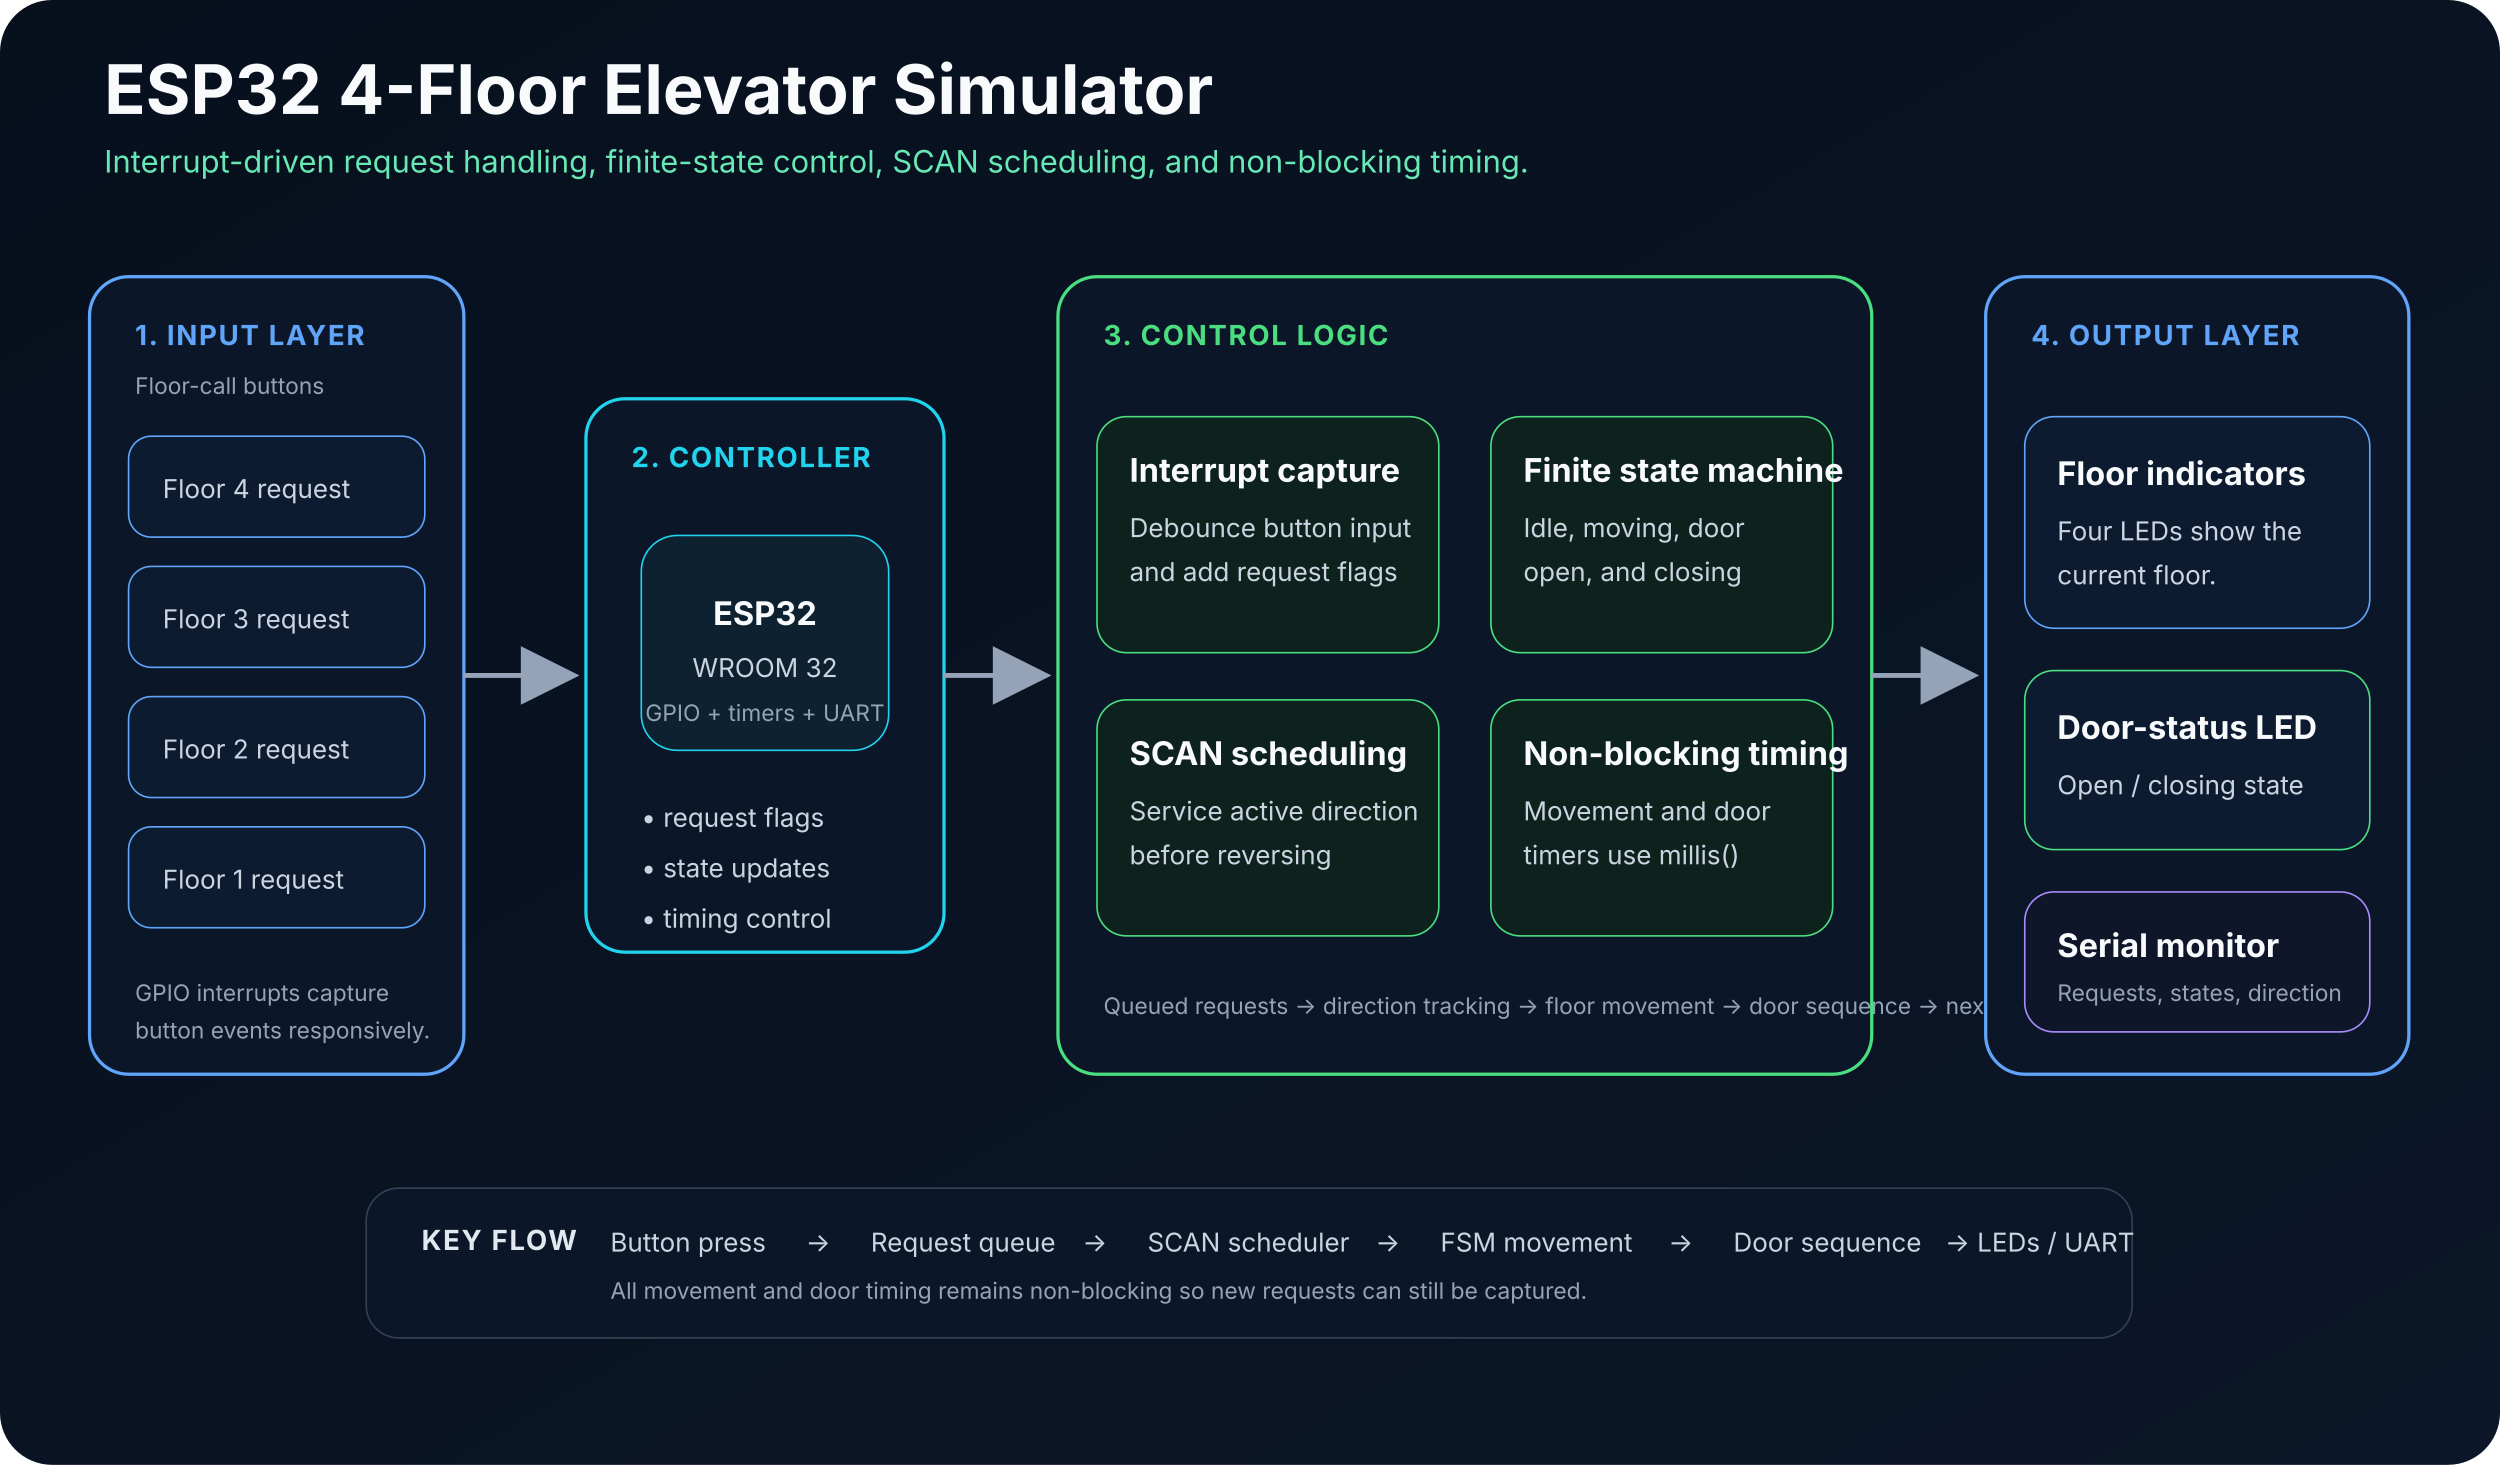
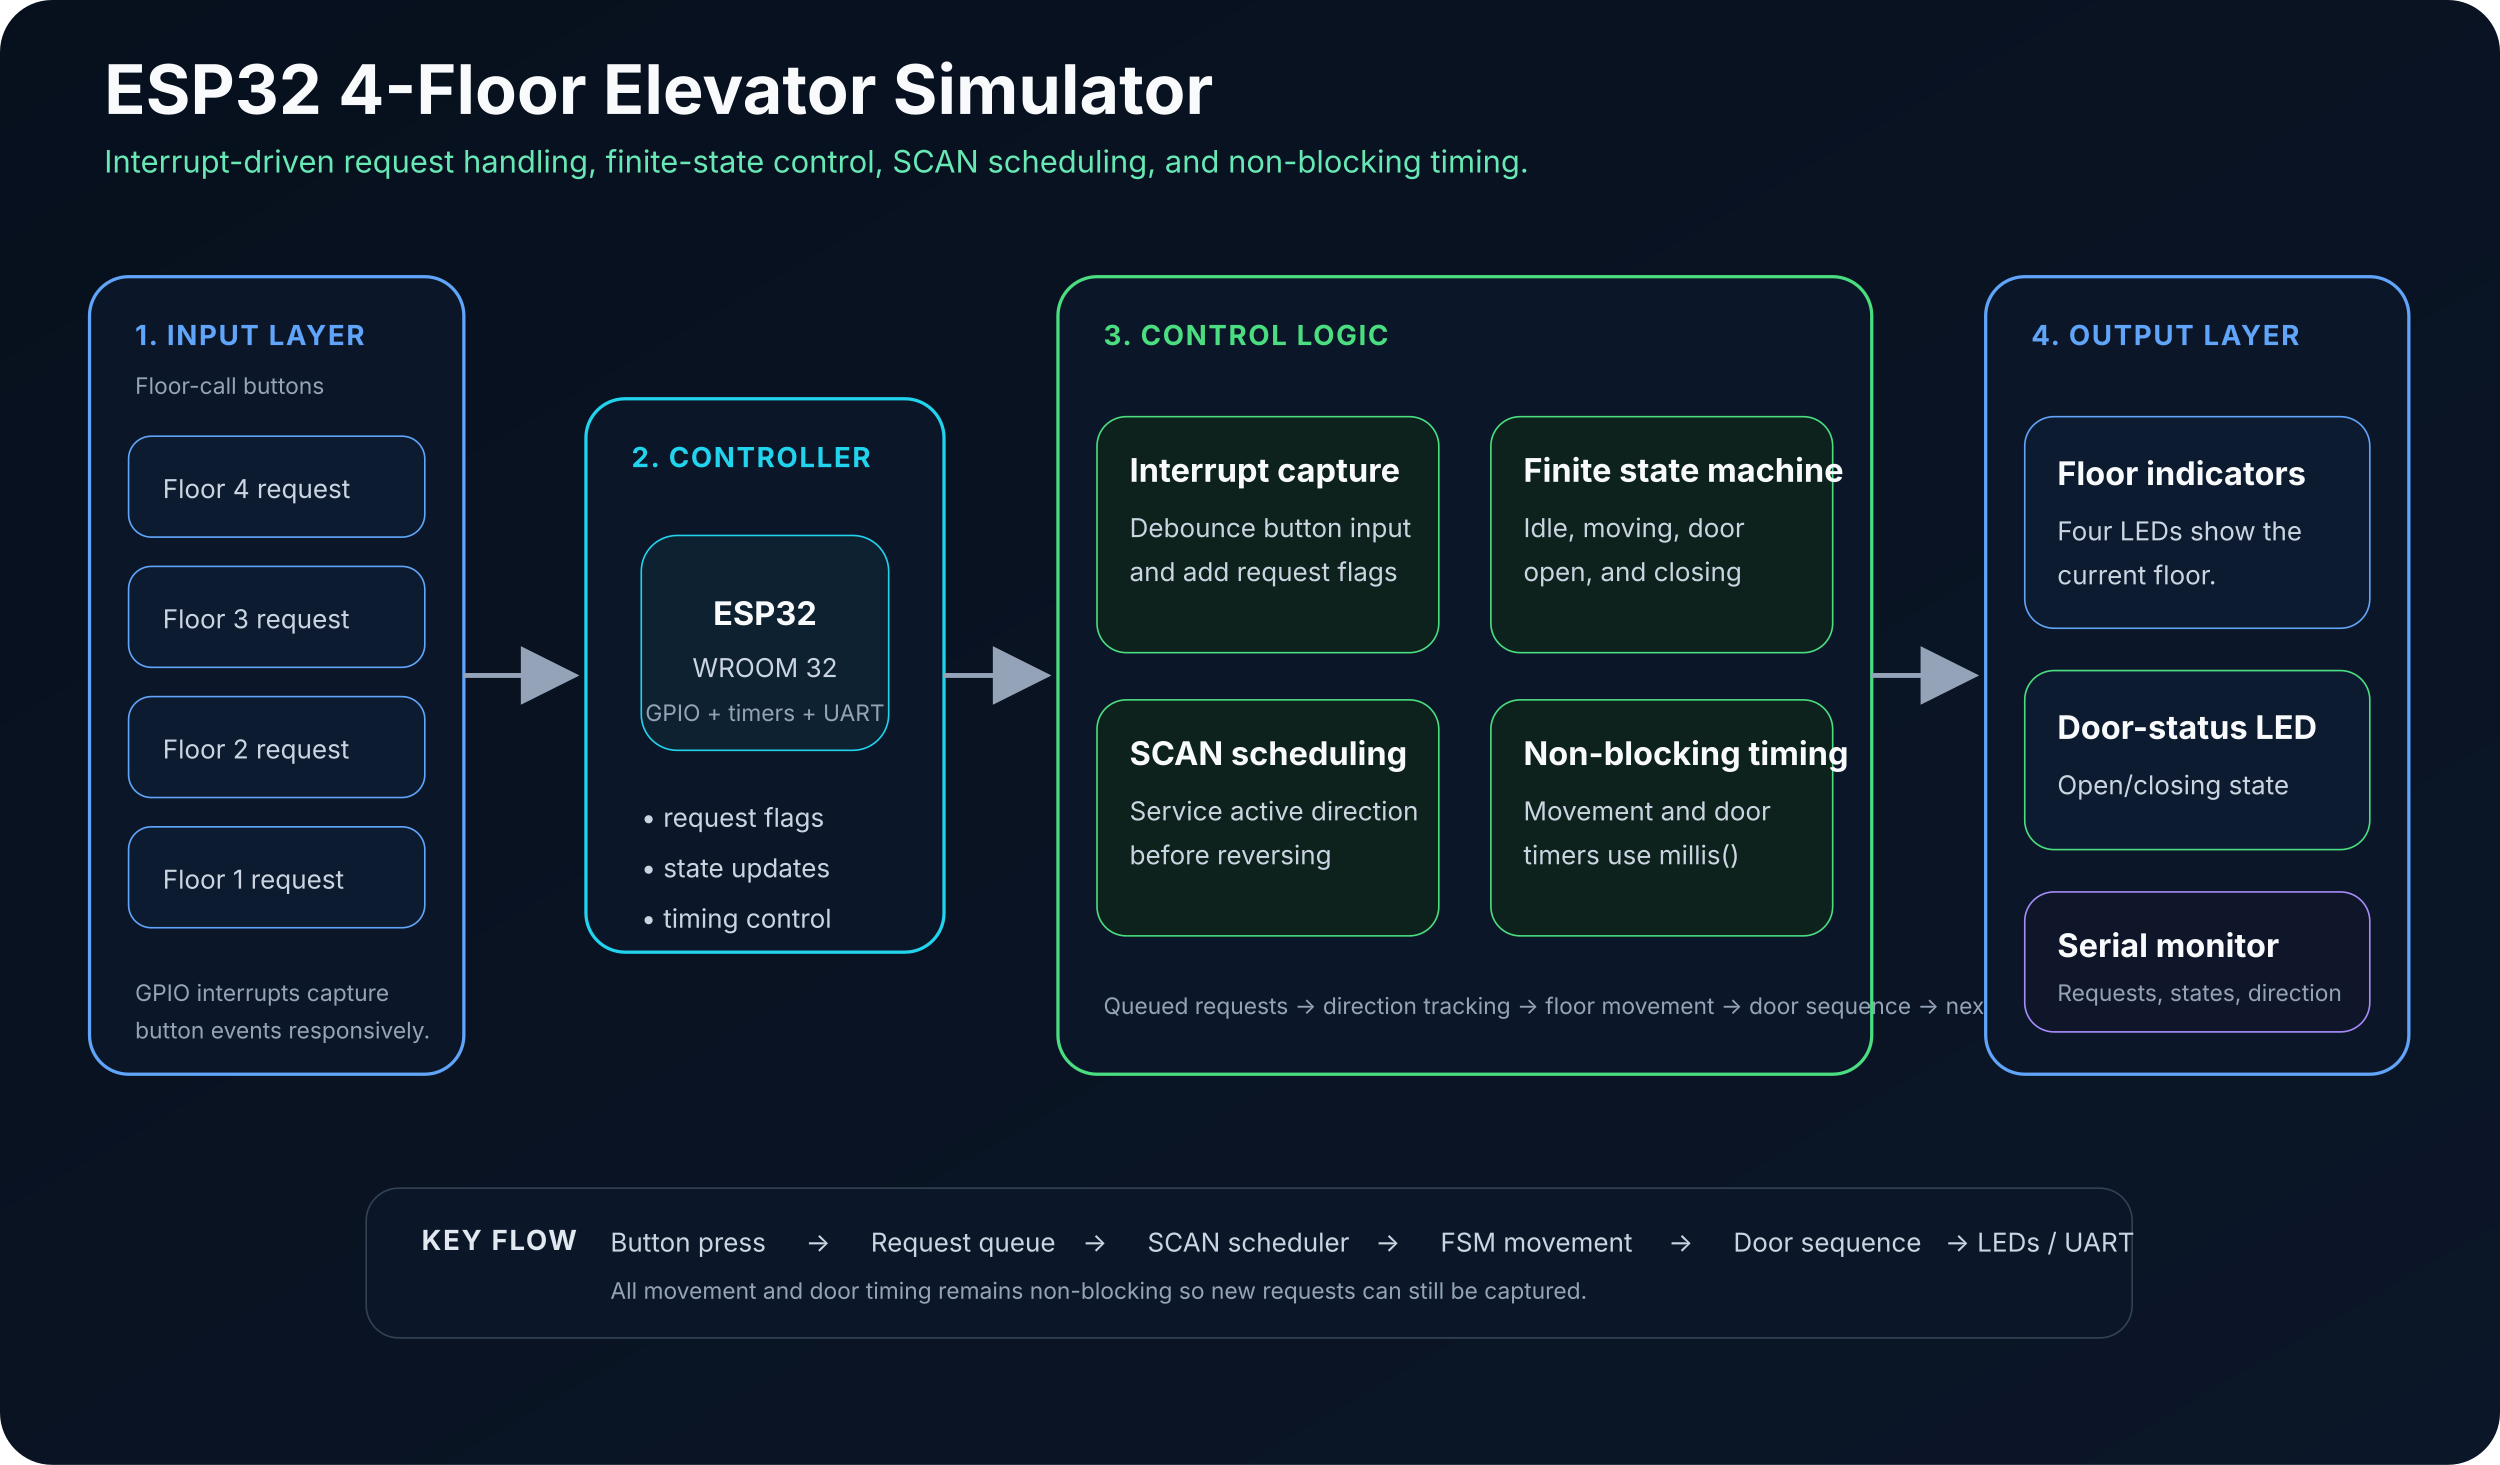
<svg xmlns="http://www.w3.org/2000/svg" width="1536" height="900" viewBox="0 0 1536 900" role="img" aria-labelledby="title desc">
  <defs>
    <linearGradient id="bg" x1="0" y1="0" x2="1" y2="1">
      <stop offset="0" stop-color="#07101d" />
      <stop offset="1" stop-color="#0b1628" />
    </linearGradient>
    <marker id="arrow" markerWidth="12" markerHeight="12" refX="10" refY="6" orient="auto">
      <path d="M0 0L12 6L0 12Z" fill="#94a3b8" />
    </marker>
    <style>.title{font:700 42px Inter,system-ui,sans-serif;fill:#f8fafc}.sub{font:400 19px Inter,system-ui,sans-serif;fill:#67e8b4}.head{font:700 17px Inter,system-ui,sans-serif;letter-spacing:1px}.boxTitle{font:700 20px Inter,system-ui,sans-serif;fill:#f8fafc}.body{font:400 16px Inter,system-ui,sans-serif;fill:#cbd5e1}.small{font:400 14px Inter,system-ui,sans-serif;fill:#94a3b8}.flow{stroke:#94a3b8;stroke-width:3;fill:none;marker-end:url(#arrow)}</style>
  </defs>
  <rect width="1536" height="900" rx="32" fill="url(#bg)" />
  <text x="64" y="70" class="title">ESP32 4-Floor Elevator Simulator</text>
  <text x="64" y="106" class="sub">Interrupt-driven request handling, finite-state control, SCAN scheduling, and non-blocking timing.</text>
  <g transform="translate(55 170)">
    <rect width="230" height="490" rx="24" fill="#0b1728" stroke="#60a5fa" stroke-width="2" />
    <text x="28" y="42" class="head" fill="#60a5fa">1. INPUT LAYER</text>
    <text x="28" y="72" class="small">Floor-call buttons</text>
    <g class="body">
      <rect x="24" y="98" width="182" height="62" rx="14" fill="#0c1b30" stroke="#60a5fa" />
      <text x="45" y="136">Floor 4 request</text>
      <rect x="24" y="178" width="182" height="62" rx="14" fill="#0c1b30" stroke="#60a5fa" />
      <text x="45" y="216">Floor 3 request</text>
      <rect x="24" y="258" width="182" height="62" rx="14" fill="#0c1b30" stroke="#60a5fa" />
      <text x="45" y="296">Floor 2 request</text>
      <rect x="24" y="338" width="182" height="62" rx="14" fill="#0c1b30" stroke="#60a5fa" />
      <text x="45" y="376">Floor 1 request</text>
    </g>
    <text x="28" y="445" class="small">GPIO interrupts capture</text>
    <text x="28" y="468" class="small">button events responsively.</text>
  </g>
  <path d="M285 415H350" class="flow" />
  <g transform="translate(360 245)">
    <rect width="220" height="340" rx="24" fill="#0b1728" stroke="#22d3ee" stroke-width="2" />
    <text x="28" y="42" class="head" fill="#22d3ee">2. CONTROLLER</text>
    <rect x="34" y="84" width="152" height="132" rx="22" fill="#0d2130" stroke="#22d3ee" />
    <text x="110" y="139" text-anchor="middle" class="boxTitle">ESP32</text>
    <text x="110" y="171" text-anchor="middle" class="body">WROOM 32</text>
    <text x="110" y="198" text-anchor="middle" class="small">GPIO + timers + UART</text>
    <text x="34" y="263" class="body">• request flags</text>
    <text x="34" y="294" class="body">• state updates</text>
    <text x="34" y="325" class="body">• timing control</text>
  </g>
  <path d="M580 415H640" class="flow" />
  <g transform="translate(650 170)">
    <rect width="500" height="490" rx="24" fill="#0b1728" stroke="#4ade80" stroke-width="2" />
    <text x="28" y="42" class="head" fill="#4ade80">3. CONTROL LOGIC</text>
    <g>
      <rect x="24" y="86" width="210" height="145" rx="18" fill="#0d211d" stroke="#4ade80" />
      <text x="44" y="126" class="boxTitle">Interrupt capture</text>
      <text x="44" y="160" class="body">Debounce button input</text>
      <text x="44" y="187" class="body">and add request flags</text>
      <rect x="266" y="86" width="210" height="145" rx="18" fill="#0d211d" stroke="#4ade80" />
      <text x="286" y="126" class="boxTitle">Finite state machine</text>
      <text x="286" y="160" class="body">Idle, moving, door</text>
      <text x="286" y="187" class="body">open, and closing</text>
      <rect x="24" y="260" width="210" height="145" rx="18" fill="#0d211d" stroke="#4ade80" />
      <text x="44" y="300" class="boxTitle">SCAN scheduling</text>
      <text x="44" y="334" class="body">Service active direction</text>
      <text x="44" y="361" class="body">before reversing</text>
      <rect x="266" y="260" width="210" height="145" rx="18" fill="#0d211d" stroke="#4ade80" />
      <text x="286" y="300" class="boxTitle">Non-blocking timing</text>
      <text x="286" y="334" class="body">Movement and door</text>
      <text x="286" y="361" class="body">timers use millis()</text>
    </g>
    <text x="28" y="453" class="small">Queued requests → direction tracking → floor movement → door sequence → next target</text>
  </g>
  <path d="M1150 415H1210" class="flow" />
  <g transform="translate(1220 170)">
    <rect width="260" height="490" rx="24" fill="#0b1728" stroke="#60a5fa" stroke-width="2" />
    <text x="28" y="42" class="head" fill="#60a5fa">4. OUTPUT LAYER</text>
    <rect x="24" y="86" width="212" height="130" rx="18" fill="#0c1b30" stroke="#60a5fa" />
    <text x="44" y="128" class="boxTitle">Floor indicators</text>
    <text x="44" y="162" class="body">Four LEDs show the</text>
    <text x="44" y="189" class="body">current floor.</text>
    <rect x="24" y="242" width="212" height="110" rx="18" fill="#0c1b30" stroke="#4ade80" />
    <text x="44" y="284" class="boxTitle">Door-status LED</text>
-     <text x="44" y="318" class="body">Open / closing state</text>
+     <text x="44" y="318" class="body">Open/closing state</text>
    <rect x="24" y="378" width="212" height="86" rx="18" fill="#101629" stroke="#a78bfa" />
    <text x="44" y="418" class="boxTitle">Serial monitor</text>
    <text x="44" y="445" class="small">Requests, states, direction</text>
  </g>
  <g transform="translate(225 730)">
    <rect width="1085" height="92" rx="20" fill="#0b1728" stroke="#334155" />
    <text x="34" y="38" class="head" fill="#e2e8f0">KEY FLOW</text>
    <text x="150" y="39" class="body">Button press</text>
    <text x="270" y="39" class="body">→</text>
    <text x="310" y="39" class="body">Request queue</text>
    <text x="440" y="39" class="body">→</text>
    <text x="480" y="39" class="body">SCAN scheduler</text>
    <text x="620" y="39" class="body">→</text>
    <text x="660" y="39" class="body">FSM movement</text>
    <text x="800" y="39" class="body">→</text>
    <text x="840" y="39" class="body">Door sequence</text>
    <text x="970" y="39" class="body">→ LEDs / UART</text>
    <text x="150" y="68" class="small">All movement and door timing remains non-blocking so new requests can still be captured.</text>
  </g>
</svg>
